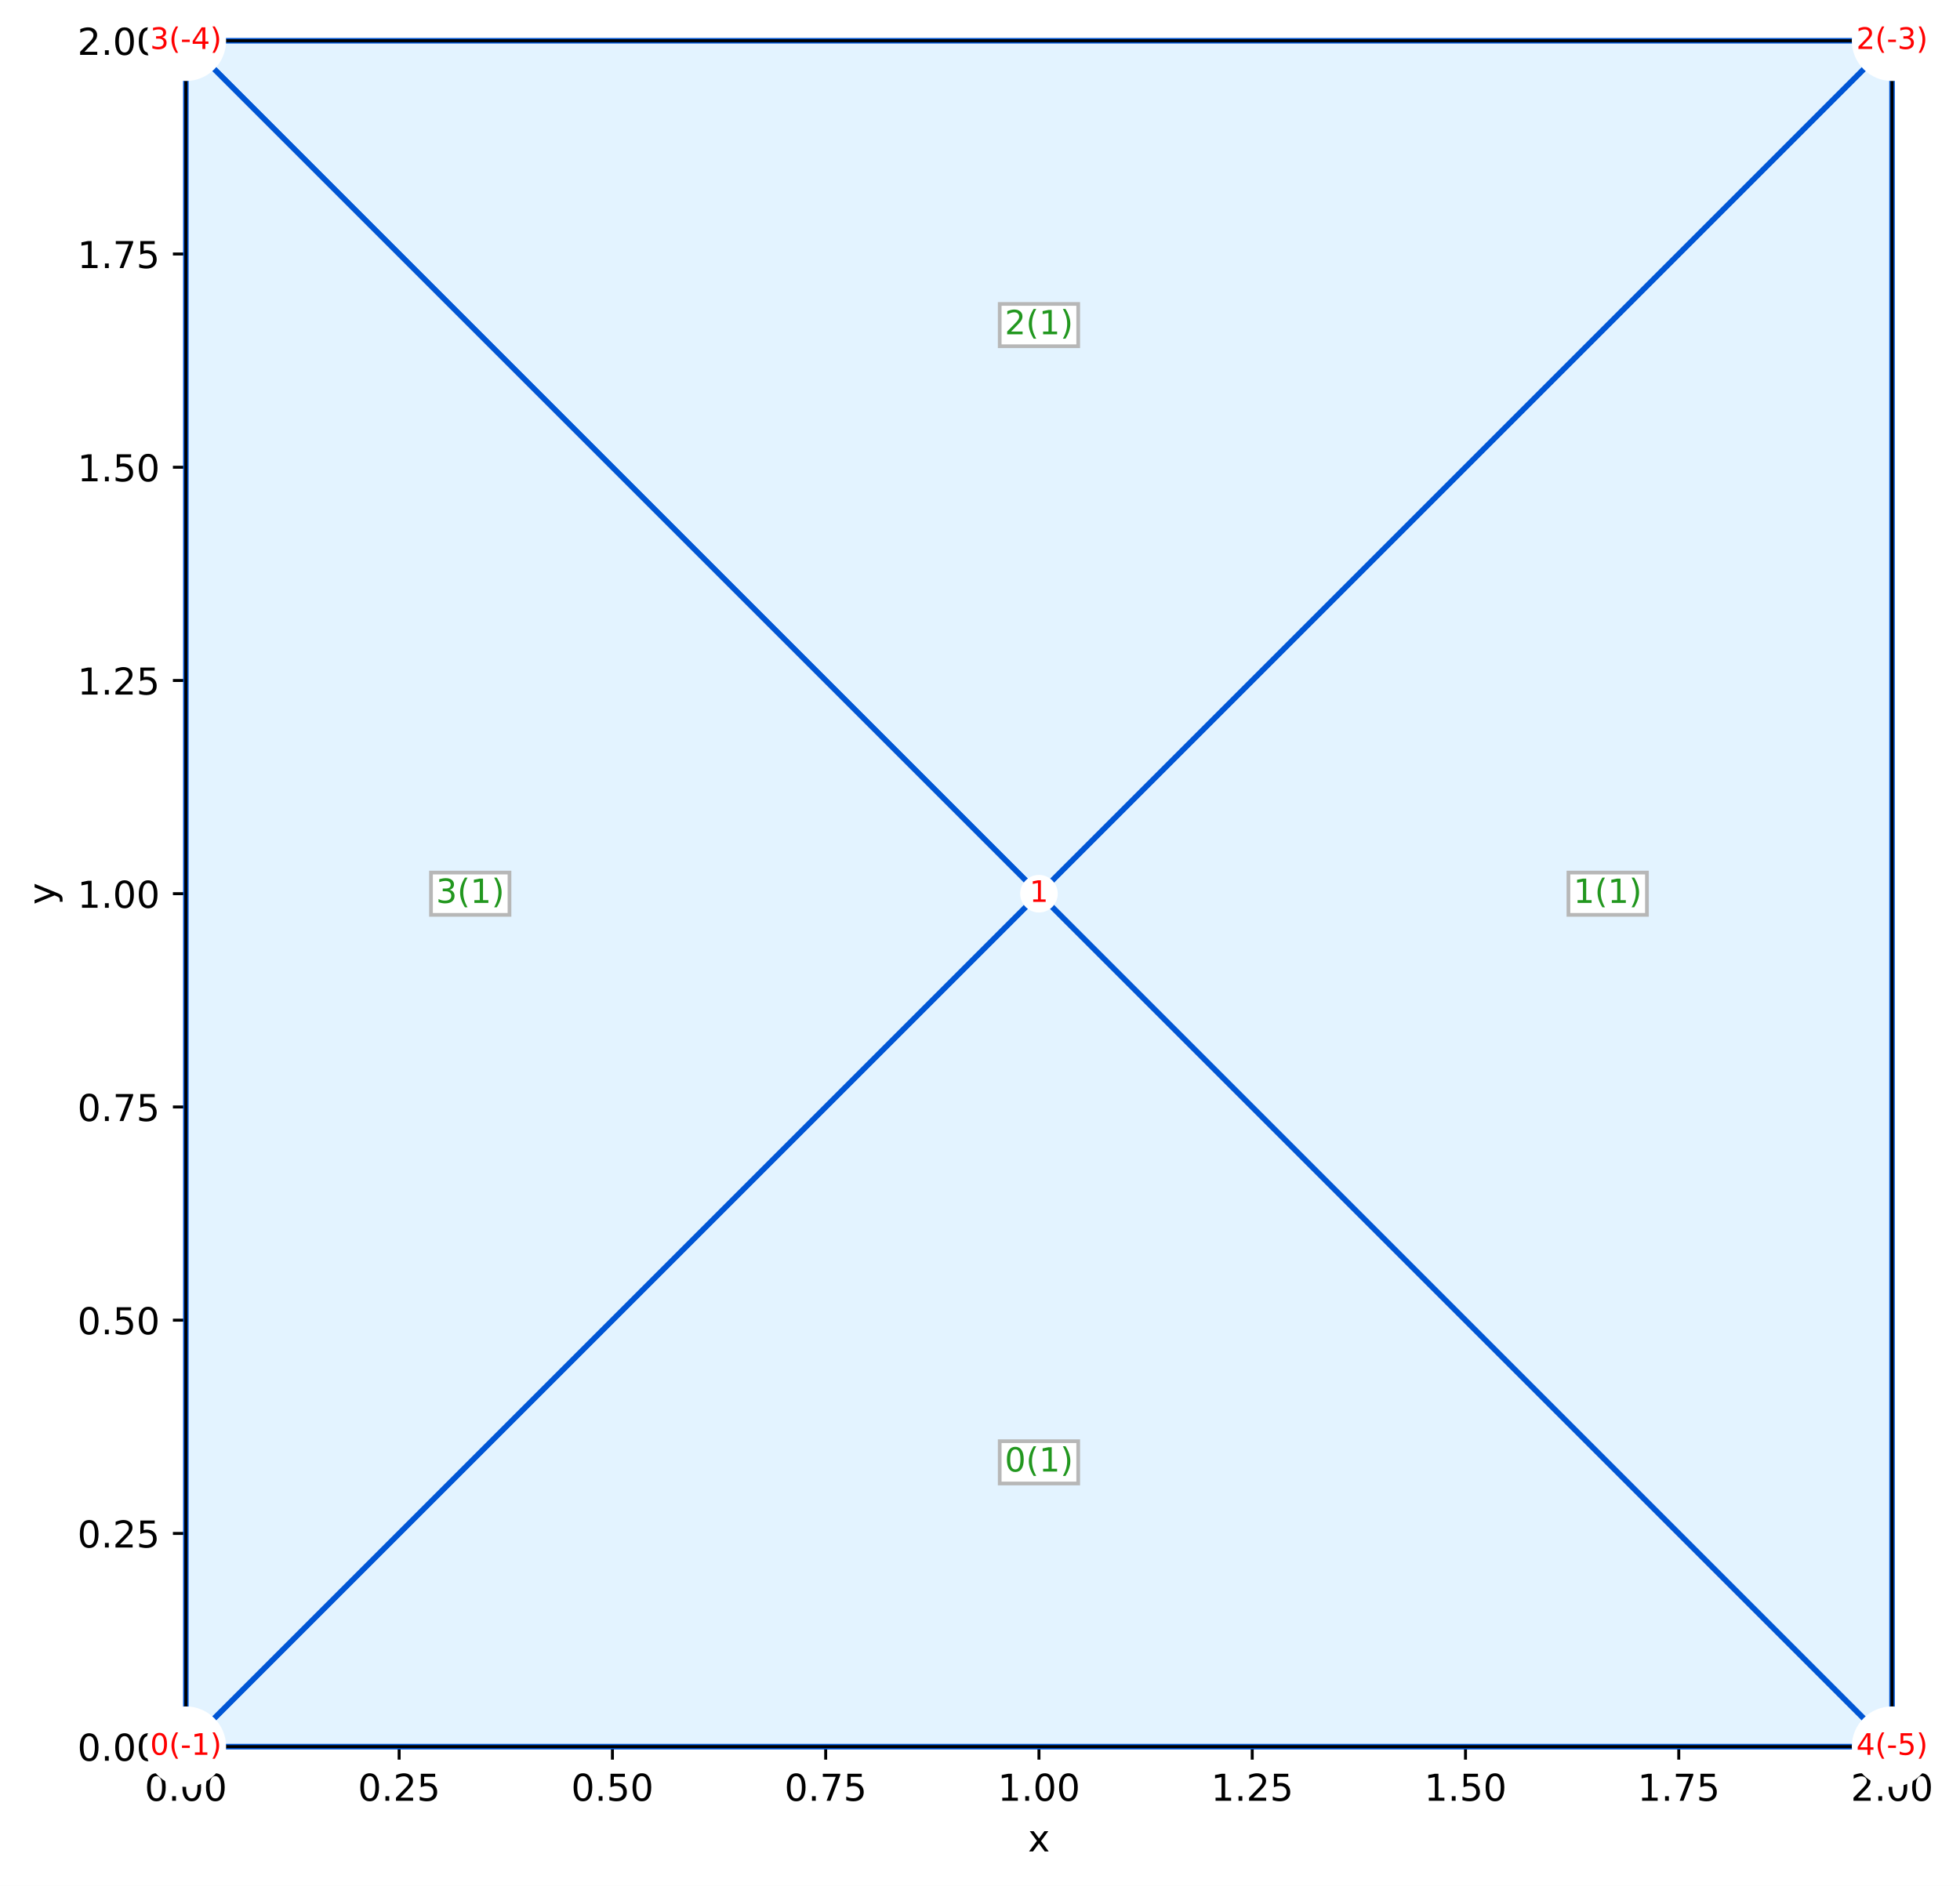
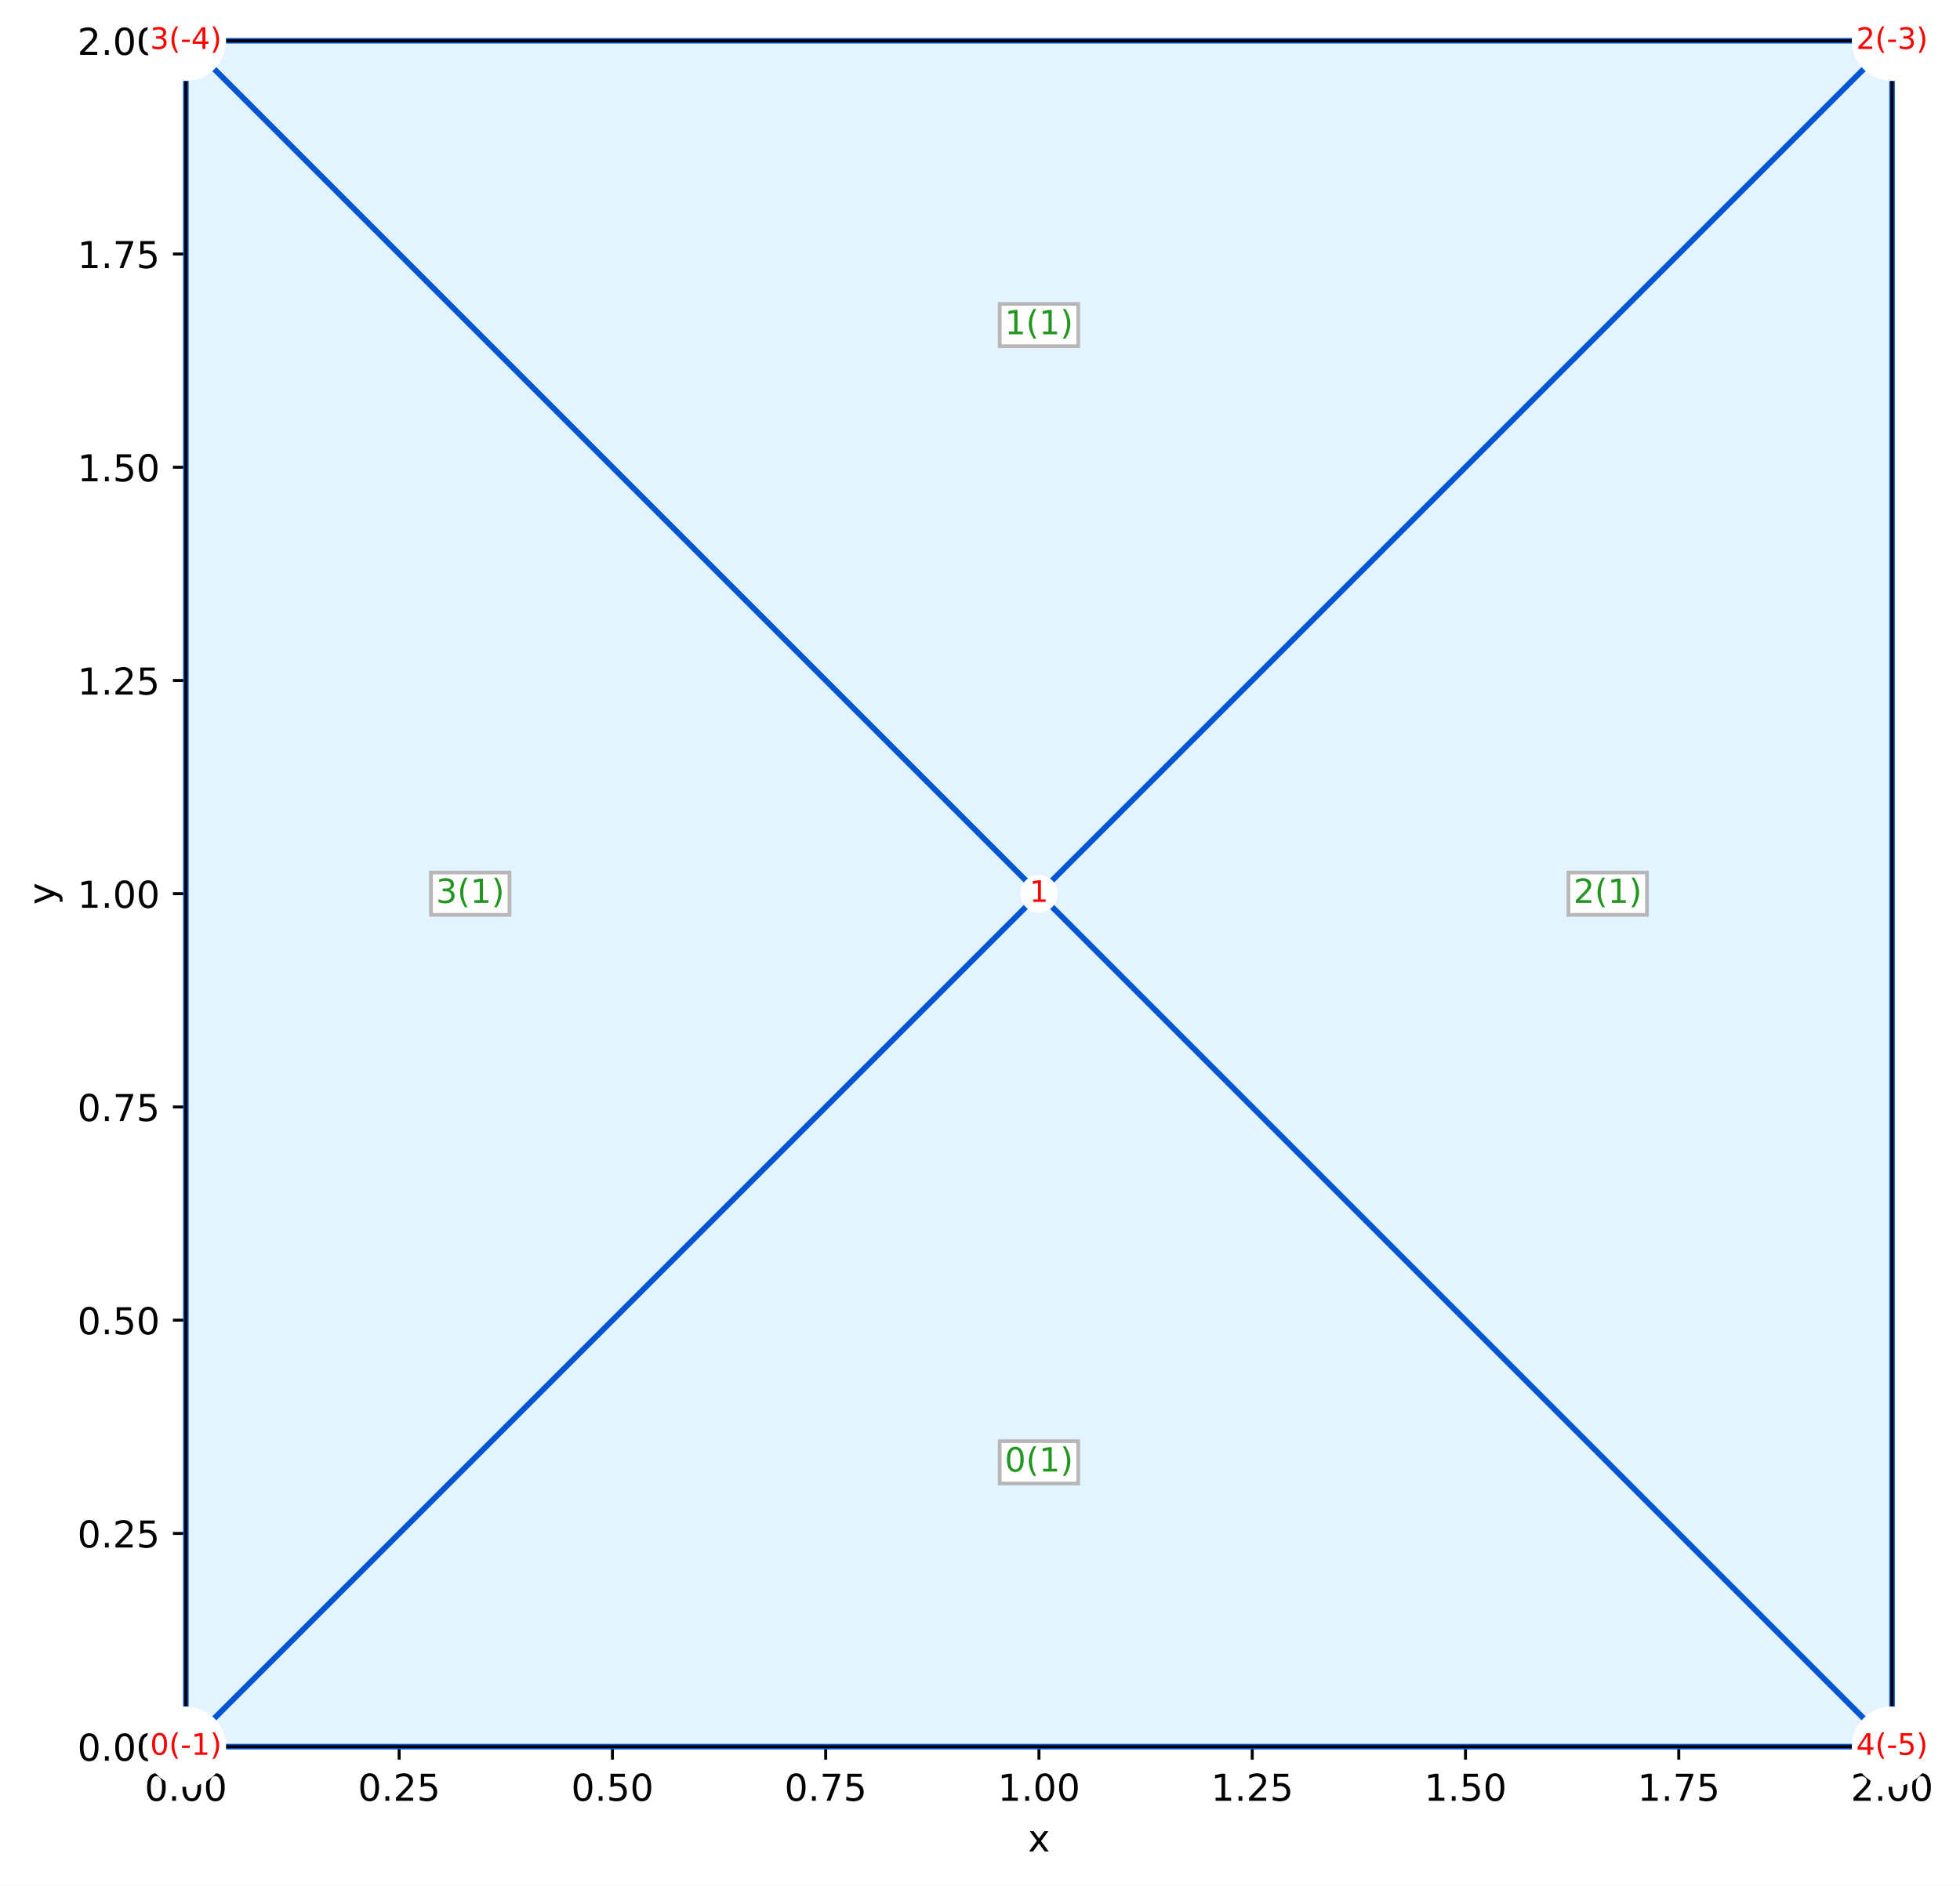
<svg xmlns="http://www.w3.org/2000/svg" xmlns:xlink="http://www.w3.org/1999/xlink" width="528.751pt" height="508.829pt" viewBox="0 0 528.751 508.829" version="1.1">
  <defs>
    <style type="text/css">*{stroke-linejoin: round; stroke-linecap: butt}</style>
  </defs>
  <g id="figure_1">
    <g id="patch_1">
      <path d="M 0 508.829  L 528.751 508.829  L 528.751 0  L 0 0  z " style="fill: #ffffff" />
    </g>
    <g id="axes_1">
      <g id="patch_2">
        <path d="M 50.144 471.273  L 510.418 471.273  L 510.418 10.999  L 50.144 10.999  z " style="fill: #ffffff" />
      </g>
      <g id="matplotlib.axis_1">
        <g id="xtick_1">
          <g id="line2d_1">
-             <path d="M 50.144 471.273  L 50.144 10.999  " clip-path="url(#p26b167fb71)" style="fill: none; stroke-dasharray: 2.96,1.28; stroke-dashoffset: 0; stroke: #808080; stroke-width: 0.8" />
+             <path d="M 50.144 471.273  L 50.144 10.999  " clip-path="url(#p4196c16959)" style="fill: none; stroke-dasharray: 2.96,1.28; stroke-dashoffset: 0; stroke: #808080; stroke-width: 0.8" />
          </g>
          <g id="line2d_2">
            <defs>
-               <path id="m21c4183a93" d="M 0 0  L 0 3.5  " style="stroke: #000000; stroke-width: 0.8" />
+               <path id="mf62c2fbb7c" d="M 0 0  L 0 3.5  " style="stroke: #000000; stroke-width: 0.8" />
            </defs>
            <g>
-               <use xlink:href="#m21c4183a93" x="50.144" y="471.273" style="stroke: #000000; stroke-width: 0.8" />
+               <use xlink:href="#mf62c2fbb7c" x="50.144" y="471.273" style="stroke: #000000; stroke-width: 0.8" />
            </g>
          </g>
          <g id="text_1">
            <g transform="translate(39.01094 485.8716)scale(0.1 -0.1)">
              <defs>
                <path id="DejaVuSans-30" d="M 2034 4250  Q 1547 4250 1301 3770  Q 1056 3291 1056 2328  Q 1056 1369 1301 889  Q 1547 409 2034 409  Q 2525 409 2770 889  Q 3016 1369 3016 2328  Q 3016 3291 2770 3770  Q 2525 4250 2034 4250  z M 2034 4750  Q 2819 4750 3233 4129  Q 3647 3509 3647 2328  Q 3647 1150 3233 529  Q 2819 -91 2034 -91  Q 1250 -91 836 529  Q 422 1150 422 2328  Q 422 3509 836 4129  Q 1250 4750 2034 4750  z " transform="scale(0.015625)" />
                <path id="DejaVuSans-2e" d="M 684 794  L 1344 794  L 1344 0  L 684 0  L 684 794  z " transform="scale(0.015625)" />
              </defs>
              <use xlink:href="#DejaVuSans-30" />
              <use xlink:href="#DejaVuSans-2e" x="63.623" />
              <use xlink:href="#DejaVuSans-30" x="95.41" />
              <use xlink:href="#DejaVuSans-30" x="159.033" />
            </g>
          </g>
        </g>
        <g id="xtick_2">
          <g id="line2d_3">
-             <path d="M 107.678 471.273  L 107.678 10.999  " clip-path="url(#p26b167fb71)" style="fill: none; stroke-dasharray: 2.96,1.28; stroke-dashoffset: 0; stroke: #808080; stroke-width: 0.8" />
+             <path d="M 107.678 471.273  L 107.678 10.999  " clip-path="url(#p4196c16959)" style="fill: none; stroke-dasharray: 2.96,1.28; stroke-dashoffset: 0; stroke: #808080; stroke-width: 0.8" />
          </g>
          <g id="line2d_4">
            <g>
-               <use xlink:href="#m21c4183a93" x="107.678" y="471.273" style="stroke: #000000; stroke-width: 0.8" />
+               <use xlink:href="#mf62c2fbb7c" x="107.678" y="471.273" style="stroke: #000000; stroke-width: 0.8" />
            </g>
          </g>
          <g id="text_2">
            <g transform="translate(96.54518 485.8716)scale(0.1 -0.1)">
              <defs>
                <path id="DejaVuSans-32" d="M 1228 531  L 3431 531  L 3431 0  L 469 0  L 469 531  Q 828 903 1448 1529  Q 2069 2156 2228 2338  Q 2531 2678 2651 2914  Q 2772 3150 2772 3378  Q 2772 3750 2511 3984  Q 2250 4219 1831 4219  Q 1534 4219 1204 4116  Q 875 4013 500 3803  L 500 4441  Q 881 4594 1212 4672  Q 1544 4750 1819 4750  Q 2544 4750 2975 4387  Q 3406 4025 3406 3419  Q 3406 3131 3298 2873  Q 3191 2616 2906 2266  Q 2828 2175 2409 1742  Q 1991 1309 1228 531  z " transform="scale(0.015625)" />
                <path id="DejaVuSans-35" d="M 691 4666  L 3169 4666  L 3169 4134  L 1269 4134  L 1269 2991  Q 1406 3038 1543 3061  Q 1681 3084 1819 3084  Q 2600 3084 3056 2656  Q 3513 2228 3513 1497  Q 3513 744 3044 326  Q 2575 -91 1722 -91  Q 1428 -91 1123 -41  Q 819 9 494 109  L 494 744  Q 775 591 1075 516  Q 1375 441 1709 441  Q 2250 441 2565 725  Q 2881 1009 2881 1497  Q 2881 1984 2565 2268  Q 2250 2553 1709 2553  Q 1456 2553 1204 2497  Q 953 2441 691 2322  L 691 4666  z " transform="scale(0.015625)" />
              </defs>
              <use xlink:href="#DejaVuSans-30" />
              <use xlink:href="#DejaVuSans-2e" x="63.623" />
              <use xlink:href="#DejaVuSans-32" x="95.41" />
              <use xlink:href="#DejaVuSans-35" x="159.033" />
            </g>
          </g>
        </g>
        <g id="xtick_3">
          <g id="line2d_5">
-             <path d="M 165.212 471.273  L 165.212 10.999  " clip-path="url(#p26b167fb71)" style="fill: none; stroke-dasharray: 2.96,1.28; stroke-dashoffset: 0; stroke: #808080; stroke-width: 0.8" />
+             <path d="M 165.212 471.273  L 165.212 10.999  " clip-path="url(#p4196c16959)" style="fill: none; stroke-dasharray: 2.96,1.28; stroke-dashoffset: 0; stroke: #808080; stroke-width: 0.8" />
          </g>
          <g id="line2d_6">
            <g>
-               <use xlink:href="#m21c4183a93" x="165.212" y="471.273" style="stroke: #000000; stroke-width: 0.8" />
+               <use xlink:href="#mf62c2fbb7c" x="165.212" y="471.273" style="stroke: #000000; stroke-width: 0.8" />
            </g>
          </g>
          <g id="text_3">
            <g transform="translate(154.0794 485.8716)scale(0.1 -0.1)">
              <use xlink:href="#DejaVuSans-30" />
              <use xlink:href="#DejaVuSans-2e" x="63.623" />
              <use xlink:href="#DejaVuSans-35" x="95.41" />
              <use xlink:href="#DejaVuSans-30" x="159.033" />
            </g>
          </g>
        </g>
        <g id="xtick_4">
          <g id="line2d_7">
-             <path d="M 222.746 471.273  L 222.746 10.999  " clip-path="url(#p26b167fb71)" style="fill: none; stroke-dasharray: 2.96,1.28; stroke-dashoffset: 0; stroke: #808080; stroke-width: 0.8" />
+             <path d="M 222.746 471.273  L 222.746 10.999  " clip-path="url(#p4196c16959)" style="fill: none; stroke-dasharray: 2.96,1.28; stroke-dashoffset: 0; stroke: #808080; stroke-width: 0.8" />
          </g>
          <g id="line2d_8">
            <g>
-               <use xlink:href="#m21c4183a93" x="222.746" y="471.273" style="stroke: #000000; stroke-width: 0.8" />
+               <use xlink:href="#mf62c2fbb7c" x="222.746" y="471.273" style="stroke: #000000; stroke-width: 0.8" />
            </g>
          </g>
          <g id="text_4">
            <g transform="translate(211.6137 485.8716)scale(0.1 -0.1)">
              <defs>
                <path id="DejaVuSans-37" d="M 525 4666  L 3525 4666  L 3525 4397  L 1831 0  L 1172 0  L 2766 4134  L 525 4134  L 525 4666  z " transform="scale(0.015625)" />
              </defs>
              <use xlink:href="#DejaVuSans-30" />
              <use xlink:href="#DejaVuSans-2e" x="63.623" />
              <use xlink:href="#DejaVuSans-37" x="95.41" />
              <use xlink:href="#DejaVuSans-35" x="159.033" />
            </g>
          </g>
        </g>
        <g id="xtick_5">
          <g id="line2d_9">
-             <path d="M 280.281 471.273  L 280.281 10.999  " clip-path="url(#p26b167fb71)" style="fill: none; stroke-dasharray: 2.96,1.28; stroke-dashoffset: 0; stroke: #808080; stroke-width: 0.8" />
+             <path d="M 280.281 471.273  L 280.281 10.999  " clip-path="url(#p4196c16959)" style="fill: none; stroke-dasharray: 2.96,1.28; stroke-dashoffset: 0; stroke: #808080; stroke-width: 0.8" />
          </g>
          <g id="line2d_10">
            <g>
-               <use xlink:href="#m21c4183a93" x="280.281" y="471.273" style="stroke: #000000; stroke-width: 0.8" />
+               <use xlink:href="#mf62c2fbb7c" x="280.281" y="471.273" style="stroke: #000000; stroke-width: 0.8" />
            </g>
          </g>
          <g id="text_5">
            <g transform="translate(269.1479 485.8716)scale(0.1 -0.1)">
              <defs>
                <path id="DejaVuSans-31" d="M 794 531  L 1825 531  L 1825 4091  L 703 3866  L 703 4441  L 1819 4666  L 2450 4666  L 2450 531  L 3481 531  L 3481 0  L 794 0  L 794 531  z " transform="scale(0.015625)" />
              </defs>
              <use xlink:href="#DejaVuSans-31" />
              <use xlink:href="#DejaVuSans-2e" x="63.623" />
              <use xlink:href="#DejaVuSans-30" x="95.41" />
              <use xlink:href="#DejaVuSans-30" x="159.033" />
            </g>
          </g>
        </g>
        <g id="xtick_6">
          <g id="line2d_11">
-             <path d="M 337.815 471.273  L 337.815 10.999  " clip-path="url(#p26b167fb71)" style="fill: none; stroke-dasharray: 2.96,1.28; stroke-dashoffset: 0; stroke: #808080; stroke-width: 0.8" />
+             <path d="M 337.815 471.273  L 337.815 10.999  " clip-path="url(#p4196c16959)" style="fill: none; stroke-dasharray: 2.96,1.28; stroke-dashoffset: 0; stroke: #808080; stroke-width: 0.8" />
          </g>
          <g id="line2d_12">
            <g>
-               <use xlink:href="#m21c4183a93" x="337.815" y="471.273" style="stroke: #000000; stroke-width: 0.8" />
+               <use xlink:href="#mf62c2fbb7c" x="337.815" y="471.273" style="stroke: #000000; stroke-width: 0.8" />
            </g>
          </g>
          <g id="text_6">
            <g transform="translate(326.6822 485.8716)scale(0.1 -0.1)">
              <use xlink:href="#DejaVuSans-31" />
              <use xlink:href="#DejaVuSans-2e" x="63.623" />
              <use xlink:href="#DejaVuSans-32" x="95.41" />
              <use xlink:href="#DejaVuSans-35" x="159.033" />
            </g>
          </g>
        </g>
        <g id="xtick_7">
          <g id="line2d_13">
-             <path d="M 395.349 471.273  L 395.349 10.999  " clip-path="url(#p26b167fb71)" style="fill: none; stroke-dasharray: 2.96,1.28; stroke-dashoffset: 0; stroke: #808080; stroke-width: 0.8" />
+             <path d="M 395.349 471.273  L 395.349 10.999  " clip-path="url(#p4196c16959)" style="fill: none; stroke-dasharray: 2.96,1.28; stroke-dashoffset: 0; stroke: #808080; stroke-width: 0.8" />
          </g>
          <g id="line2d_14">
            <g>
-               <use xlink:href="#m21c4183a93" x="395.349" y="471.273" style="stroke: #000000; stroke-width: 0.8" />
+               <use xlink:href="#mf62c2fbb7c" x="395.349" y="471.273" style="stroke: #000000; stroke-width: 0.8" />
            </g>
          </g>
          <g id="text_7">
            <g transform="translate(384.2164 485.8716)scale(0.1 -0.1)">
              <use xlink:href="#DejaVuSans-31" />
              <use xlink:href="#DejaVuSans-2e" x="63.623" />
              <use xlink:href="#DejaVuSans-35" x="95.41" />
              <use xlink:href="#DejaVuSans-30" x="159.033" />
            </g>
          </g>
        </g>
        <g id="xtick_8">
          <g id="line2d_15">
-             <path d="M 452.883 471.273  L 452.883 10.999  " clip-path="url(#p26b167fb71)" style="fill: none; stroke-dasharray: 2.96,1.28; stroke-dashoffset: 0; stroke: #808080; stroke-width: 0.8" />
+             <path d="M 452.883 471.273  L 452.883 10.999  " clip-path="url(#p4196c16959)" style="fill: none; stroke-dasharray: 2.96,1.28; stroke-dashoffset: 0; stroke: #808080; stroke-width: 0.8" />
          </g>
          <g id="line2d_16">
            <g>
-               <use xlink:href="#m21c4183a93" x="452.883" y="471.273" style="stroke: #000000; stroke-width: 0.8" />
+               <use xlink:href="#mf62c2fbb7c" x="452.883" y="471.273" style="stroke: #000000; stroke-width: 0.8" />
            </g>
          </g>
          <g id="text_8">
            <g transform="translate(441.7507 485.8716)scale(0.1 -0.1)">
              <use xlink:href="#DejaVuSans-31" />
              <use xlink:href="#DejaVuSans-2e" x="63.623" />
              <use xlink:href="#DejaVuSans-37" x="95.41" />
              <use xlink:href="#DejaVuSans-35" x="159.033" />
            </g>
          </g>
        </g>
        <g id="xtick_9">
          <g id="line2d_17">
-             <path d="M 510.418 471.273  L 510.418 10.999  " clip-path="url(#p26b167fb71)" style="fill: none; stroke-dasharray: 2.96,1.28; stroke-dashoffset: 0; stroke: #808080; stroke-width: 0.8" />
+             <path d="M 510.418 471.273  L 510.418 10.999  " clip-path="url(#p4196c16959)" style="fill: none; stroke-dasharray: 2.96,1.28; stroke-dashoffset: 0; stroke: #808080; stroke-width: 0.8" />
          </g>
          <g id="line2d_18">
            <g>
-               <use xlink:href="#m21c4183a93" x="510.418" y="471.273" style="stroke: #000000; stroke-width: 0.8" />
+               <use xlink:href="#mf62c2fbb7c" x="510.418" y="471.273" style="stroke: #000000; stroke-width: 0.8" />
            </g>
          </g>
          <g id="text_9">
            <g transform="translate(499.2849 485.8716)scale(0.1 -0.1)">
              <use xlink:href="#DejaVuSans-32" />
              <use xlink:href="#DejaVuSans-2e" x="63.623" />
              <use xlink:href="#DejaVuSans-30" x="95.41" />
              <use xlink:href="#DejaVuSans-30" x="159.033" />
            </g>
          </g>
        </g>
        <g id="text_10">
          <g transform="translate(277.3214 499.5498)scale(0.1 -0.1)">
            <defs>
              <path id="DejaVuSans-78" d="M 3513 3500  L 2247 1797  L 3578 0  L 2900 0  L 1881 1375  L 863 0  L 184 0  L 1544 1831  L 300 3500  L 978 3500  L 1906 2253  L 2834 3500  L 3513 3500  z " transform="scale(0.015625)" />
            </defs>
            <use xlink:href="#DejaVuSans-78" />
          </g>
        </g>
      </g>
      <g id="matplotlib.axis_2">
        <g id="ytick_1">
          <g id="line2d_19">
-             <path d="M 50.144 471.273  L 510.418 471.273  " clip-path="url(#p26b167fb71)" style="fill: none; stroke-dasharray: 2.96,1.28; stroke-dashoffset: 0; stroke: #808080; stroke-width: 0.8" />
+             <path d="M 50.144 471.273  L 510.418 471.273  " clip-path="url(#p4196c16959)" style="fill: none; stroke-dasharray: 2.96,1.28; stroke-dashoffset: 0; stroke: #808080; stroke-width: 0.8" />
          </g>
          <g id="line2d_20">
            <defs>
-               <path id="mda765d239a" d="M 0 0  L -3.5 0  " style="stroke: #000000; stroke-width: 0.8" />
+               <path id="ma994cf4a4c" d="M 0 0  L -3.5 0  " style="stroke: #000000; stroke-width: 0.8" />
            </defs>
            <g>
-               <use xlink:href="#mda765d239a" x="50.144" y="471.273" style="stroke: #000000; stroke-width: 0.8" />
+               <use xlink:href="#ma994cf4a4c" x="50.144" y="471.273" style="stroke: #000000; stroke-width: 0.8" />
            </g>
          </g>
          <g id="text_11">
            <g transform="translate(20.87813 475.0724)scale(0.1 -0.1)">
              <use xlink:href="#DejaVuSans-30" />
              <use xlink:href="#DejaVuSans-2e" x="63.623" />
              <use xlink:href="#DejaVuSans-30" x="95.41" />
              <use xlink:href="#DejaVuSans-30" x="159.033" />
            </g>
          </g>
        </g>
        <g id="ytick_2">
          <g id="line2d_21">
-             <path d="M 50.144 413.739  L 510.418 413.739  " clip-path="url(#p26b167fb71)" style="fill: none; stroke-dasharray: 2.96,1.28; stroke-dashoffset: 0; stroke: #808080; stroke-width: 0.8" />
+             <path d="M 50.144 413.739  L 510.418 413.739  " clip-path="url(#p4196c16959)" style="fill: none; stroke-dasharray: 2.96,1.28; stroke-dashoffset: 0; stroke: #808080; stroke-width: 0.8" />
          </g>
          <g id="line2d_22">
            <g>
-               <use xlink:href="#mda765d239a" x="50.144" y="413.739" style="stroke: #000000; stroke-width: 0.8" />
+               <use xlink:href="#ma994cf4a4c" x="50.144" y="413.739" style="stroke: #000000; stroke-width: 0.8" />
            </g>
          </g>
          <g id="text_12">
            <g transform="translate(20.87813 417.5382)scale(0.1 -0.1)">
              <use xlink:href="#DejaVuSans-30" />
              <use xlink:href="#DejaVuSans-2e" x="63.623" />
              <use xlink:href="#DejaVuSans-32" x="95.41" />
              <use xlink:href="#DejaVuSans-35" x="159.033" />
            </g>
          </g>
        </g>
        <g id="ytick_3">
          <g id="line2d_23">
-             <path d="M 50.144 356.205  L 510.418 356.205  " clip-path="url(#p26b167fb71)" style="fill: none; stroke-dasharray: 2.96,1.28; stroke-dashoffset: 0; stroke: #808080; stroke-width: 0.8" />
+             <path d="M 50.144 356.205  L 510.418 356.205  " clip-path="url(#p4196c16959)" style="fill: none; stroke-dasharray: 2.96,1.28; stroke-dashoffset: 0; stroke: #808080; stroke-width: 0.8" />
          </g>
          <g id="line2d_24">
            <g>
-               <use xlink:href="#mda765d239a" x="50.144" y="356.205" style="stroke: #000000; stroke-width: 0.8" />
+               <use xlink:href="#ma994cf4a4c" x="50.144" y="356.205" style="stroke: #000000; stroke-width: 0.8" />
            </g>
          </g>
          <g id="text_13">
            <g transform="translate(20.87813 360.0039)scale(0.1 -0.1)">
              <use xlink:href="#DejaVuSans-30" />
              <use xlink:href="#DejaVuSans-2e" x="63.623" />
              <use xlink:href="#DejaVuSans-35" x="95.41" />
              <use xlink:href="#DejaVuSans-30" x="159.033" />
            </g>
          </g>
        </g>
        <g id="ytick_4">
          <g id="line2d_25">
-             <path d="M 50.144 298.67  L 510.418 298.67  " clip-path="url(#p26b167fb71)" style="fill: none; stroke-dasharray: 2.96,1.28; stroke-dashoffset: 0; stroke: #808080; stroke-width: 0.8" />
+             <path d="M 50.144 298.67  L 510.418 298.67  " clip-path="url(#p4196c16959)" style="fill: none; stroke-dasharray: 2.96,1.28; stroke-dashoffset: 0; stroke: #808080; stroke-width: 0.8" />
          </g>
          <g id="line2d_26">
            <g>
-               <use xlink:href="#mda765d239a" x="50.144" y="298.67" style="stroke: #000000; stroke-width: 0.8" />
+               <use xlink:href="#ma994cf4a4c" x="50.144" y="298.67" style="stroke: #000000; stroke-width: 0.8" />
            </g>
          </g>
          <g id="text_14">
            <g transform="translate(20.87813 302.4697)scale(0.1 -0.1)">
              <use xlink:href="#DejaVuSans-30" />
              <use xlink:href="#DejaVuSans-2e" x="63.623" />
              <use xlink:href="#DejaVuSans-37" x="95.41" />
              <use xlink:href="#DejaVuSans-35" x="159.033" />
            </g>
          </g>
        </g>
        <g id="ytick_5">
          <g id="line2d_27">
-             <path d="M 50.144 241.136  L 510.418 241.136  " clip-path="url(#p26b167fb71)" style="fill: none; stroke-dasharray: 2.96,1.28; stroke-dashoffset: 0; stroke: #808080; stroke-width: 0.8" />
+             <path d="M 50.144 241.136  L 510.418 241.136  " clip-path="url(#p4196c16959)" style="fill: none; stroke-dasharray: 2.96,1.28; stroke-dashoffset: 0; stroke: #808080; stroke-width: 0.8" />
          </g>
          <g id="line2d_28">
            <g>
-               <use xlink:href="#mda765d239a" x="50.144" y="241.136" style="stroke: #000000; stroke-width: 0.8" />
+               <use xlink:href="#ma994cf4a4c" x="50.144" y="241.136" style="stroke: #000000; stroke-width: 0.8" />
            </g>
          </g>
          <g id="text_15">
            <g transform="translate(20.87813 244.9354)scale(0.1 -0.1)">
              <use xlink:href="#DejaVuSans-31" />
              <use xlink:href="#DejaVuSans-2e" x="63.623" />
              <use xlink:href="#DejaVuSans-30" x="95.41" />
              <use xlink:href="#DejaVuSans-30" x="159.033" />
            </g>
          </g>
        </g>
        <g id="ytick_6">
          <g id="line2d_29">
-             <path d="M 50.144 183.602  L 510.418 183.602  " clip-path="url(#p26b167fb71)" style="fill: none; stroke-dasharray: 2.96,1.28; stroke-dashoffset: 0; stroke: #808080; stroke-width: 0.8" />
+             <path d="M 50.144 183.602  L 510.418 183.602  " clip-path="url(#p4196c16959)" style="fill: none; stroke-dasharray: 2.96,1.28; stroke-dashoffset: 0; stroke: #808080; stroke-width: 0.8" />
          </g>
          <g id="line2d_30">
            <g>
-               <use xlink:href="#mda765d239a" x="50.144" y="183.602" style="stroke: #000000; stroke-width: 0.8" />
+               <use xlink:href="#ma994cf4a4c" x="50.144" y="183.602" style="stroke: #000000; stroke-width: 0.8" />
            </g>
          </g>
          <g id="text_16">
            <g transform="translate(20.87813 187.4012)scale(0.1 -0.1)">
              <use xlink:href="#DejaVuSans-31" />
              <use xlink:href="#DejaVuSans-2e" x="63.623" />
              <use xlink:href="#DejaVuSans-32" x="95.41" />
              <use xlink:href="#DejaVuSans-35" x="159.033" />
            </g>
          </g>
        </g>
        <g id="ytick_7">
          <g id="line2d_31">
-             <path d="M 50.144 126.068  L 510.418 126.068  " clip-path="url(#p26b167fb71)" style="fill: none; stroke-dasharray: 2.96,1.28; stroke-dashoffset: 0; stroke: #808080; stroke-width: 0.8" />
+             <path d="M 50.144 126.068  L 510.418 126.068  " clip-path="url(#p4196c16959)" style="fill: none; stroke-dasharray: 2.96,1.28; stroke-dashoffset: 0; stroke: #808080; stroke-width: 0.8" />
          </g>
          <g id="line2d_32">
            <g>
-               <use xlink:href="#mda765d239a" x="50.144" y="126.068" style="stroke: #000000; stroke-width: 0.8" />
+               <use xlink:href="#ma994cf4a4c" x="50.144" y="126.068" style="stroke: #000000; stroke-width: 0.8" />
            </g>
          </g>
          <g id="text_17">
            <g transform="translate(20.87813 129.8669)scale(0.1 -0.1)">
              <use xlink:href="#DejaVuSans-31" />
              <use xlink:href="#DejaVuSans-2e" x="63.623" />
              <use xlink:href="#DejaVuSans-35" x="95.41" />
              <use xlink:href="#DejaVuSans-30" x="159.033" />
            </g>
          </g>
        </g>
        <g id="ytick_8">
          <g id="line2d_33">
-             <path d="M 50.144 68.533  L 510.418 68.533  " clip-path="url(#p26b167fb71)" style="fill: none; stroke-dasharray: 2.96,1.28; stroke-dashoffset: 0; stroke: #808080; stroke-width: 0.8" />
+             <path d="M 50.144 68.533  L 510.418 68.533  " clip-path="url(#p4196c16959)" style="fill: none; stroke-dasharray: 2.96,1.28; stroke-dashoffset: 0; stroke: #808080; stroke-width: 0.8" />
          </g>
          <g id="line2d_34">
            <g>
-               <use xlink:href="#mda765d239a" x="50.144" y="68.533" style="stroke: #000000; stroke-width: 0.8" />
+               <use xlink:href="#ma994cf4a4c" x="50.144" y="68.533" style="stroke: #000000; stroke-width: 0.8" />
            </g>
          </g>
          <g id="text_18">
            <g transform="translate(20.87813 72.33268)scale(0.1 -0.1)">
              <use xlink:href="#DejaVuSans-31" />
              <use xlink:href="#DejaVuSans-2e" x="63.623" />
              <use xlink:href="#DejaVuSans-37" x="95.41" />
              <use xlink:href="#DejaVuSans-35" x="159.033" />
            </g>
          </g>
        </g>
        <g id="ytick_9">
          <g id="line2d_35">
-             <path d="M 50.144 10.999  L 510.418 10.999  " clip-path="url(#p26b167fb71)" style="fill: none; stroke-dasharray: 2.96,1.28; stroke-dashoffset: 0; stroke: #808080; stroke-width: 0.8" />
+             <path d="M 50.144 10.999  L 510.418 10.999  " clip-path="url(#p4196c16959)" style="fill: none; stroke-dasharray: 2.96,1.28; stroke-dashoffset: 0; stroke: #808080; stroke-width: 0.8" />
          </g>
          <g id="line2d_36">
            <g>
-               <use xlink:href="#mda765d239a" x="50.144" y="10.999" style="stroke: #000000; stroke-width: 0.8" />
+               <use xlink:href="#ma994cf4a4c" x="50.144" y="10.999" style="stroke: #000000; stroke-width: 0.8" />
            </g>
          </g>
          <g id="text_19">
            <g transform="translate(20.87813 14.79844)scale(0.1 -0.1)">
              <use xlink:href="#DejaVuSans-32" />
              <use xlink:href="#DejaVuSans-2e" x="63.623" />
              <use xlink:href="#DejaVuSans-30" x="95.41" />
              <use xlink:href="#DejaVuSans-30" x="159.033" />
            </g>
          </g>
        </g>
        <g id="text_20">
          <g transform="translate(14.79844 244.0956)rotate(-90)scale(0.1 -0.1)">
            <defs>
              <path id="DejaVuSans-79" d="M 2059 -325  Q 1816 -950 1584 -1140  Q 1353 -1331 966 -1331  L 506 -1331  L 506 -850  L 844 -850  Q 1081 -850 1212 -737  Q 1344 -625 1503 -206  L 1606 56  L 191 3500  L 800 3500  L 1894 763  L 2988 3500  L 3597 3500  L 2059 -325  z " transform="scale(0.015625)" />
            </defs>
            <use xlink:href="#DejaVuSans-79" />
          </g>
        </g>
      </g>
      <g id="patch_3">
        <path d="M 280.281 241.136  L 50.144 471.273  L 510.418 471.273  L 280.281 241.136  " style="fill: #e3f3ff; stroke: #0055d4; stroke-width: 1.5; stroke-linejoin: miter" />
      </g>
      <g id="patch_4">
+         <path d="M 280.281 241.136  L 510.418 10.999  L 50.144 10.999  L 280.281 241.136  " style="fill: #e3f3ff; stroke: #0055d4; stroke-width: 1.5; stroke-linejoin: miter" />
+       </g>
+       <g id="patch_5">
        <path d="M 280.281 241.136  L 510.418 471.273  L 510.418 10.999  L 280.281 241.136  " style="fill: #e3f3ff; stroke: #0055d4; stroke-width: 1.5; stroke-linejoin: miter" />
-       </g>
-       <g id="patch_5">
-         <path d="M 280.281 241.136  L 510.418 10.999  L 50.144 10.999  L 280.281 241.136  " style="fill: #e3f3ff; stroke: #0055d4; stroke-width: 1.5; stroke-linejoin: miter" />
      </g>
      <g id="patch_6">
        <path d="M 280.281 241.136  L 50.144 10.999  L 50.144 471.273  L 280.281 241.136  " style="fill: #e3f3ff; stroke: #0055d4; stroke-width: 1.5; stroke-linejoin: miter" />
      </g>
      <g id="patch_7">
        <path d="M 50.144 471.273  L 50.144 10.999  " style="fill: none; stroke: #000000; stroke-width: 0.8; stroke-linejoin: miter; stroke-linecap: square" />
      </g>
      <g id="patch_8">
        <path d="M 510.418 471.273  L 510.418 10.999  " style="fill: none; stroke: #000000; stroke-width: 0.8; stroke-linejoin: miter; stroke-linecap: square" />
      </g>
      <g id="patch_9">
        <path d="M 50.144 471.273  L 510.418 471.273  " style="fill: none; stroke: #000000; stroke-width: 0.8; stroke-linejoin: miter; stroke-linecap: square" />
      </g>
      <g id="patch_10">
        <path d="M 50.144 10.999  L 510.418 10.999  " style="fill: none; stroke: #000000; stroke-width: 0.8; stroke-linejoin: miter; stroke-linecap: square" />
      </g>
      <g id="text_21">
        <g id="patch_11">
          <path d="M 269.693 400.266  L 290.868 400.266  L 290.868 388.856  L 269.693 388.856  z " style="fill: #ffffff; stroke: #b7b7b7; stroke-linejoin: miter" />
        </g>
        <g style="fill: #22971f" transform="translate(271.0431 397.0443)scale(0.09 -0.09)">
          <defs>
            <path id="DejaVuSans-28" d="M 1984 4856  Q 1566 4138 1362 3434  Q 1159 2731 1159 2009  Q 1159 1288 1364 580  Q 1569 -128 1984 -844  L 1484 -844  Q 1016 -109 783 600  Q 550 1309 550 2009  Q 550 2706 781 3412  Q 1013 4119 1484 4856  L 1984 4856  z " transform="scale(0.015625)" />
            <path id="DejaVuSans-29" d="M 513 4856  L 1013 4856  Q 1481 4119 1714 3412  Q 1947 2706 1947 2009  Q 1947 1309 1714 600  Q 1481 -109 1013 -844  L 513 -844  Q 928 -128 1133 580  Q 1338 1288 1338 2009  Q 1338 2731 1133 3434  Q 928 4138 513 4856  z " transform="scale(0.015625)" />
          </defs>
          <use xlink:href="#DejaVuSans-30" />
          <use xlink:href="#DejaVuSans-28" x="63.623" />
          <use xlink:href="#DejaVuSans-31" x="102.637" />
          <use xlink:href="#DejaVuSans-29" x="166.26" />
        </g>
      </g>
      <g id="text_22">
        <g id="patch_12">
-           <path d="M 423.118 246.841  L 444.293 246.841  L 444.293 235.431  L 423.118 235.431  z " style="fill: #ffffff; stroke: #b7b7b7; stroke-linejoin: miter" />
-         </g>
-         <g style="fill: #22971f" transform="translate(424.4677 243.6196)scale(0.09 -0.09)">
+           <path d="M 269.693 93.417  L 290.868 93.417  L 290.868 82.006  L 269.693 82.006  z " style="fill: #ffffff; stroke: #b7b7b7; stroke-linejoin: miter" />
+         </g>
+         <g style="fill: #22971f" transform="translate(271.0431 90.19499)scale(0.09 -0.09)">
          <use xlink:href="#DejaVuSans-31" />
          <use xlink:href="#DejaVuSans-28" x="63.623" />
          <use xlink:href="#DejaVuSans-31" x="102.637" />
          <use xlink:href="#DejaVuSans-29" x="166.26" />
        </g>
      </g>
      <g id="text_23">
        <g id="patch_13">
-           <path d="M 269.693 93.417  L 290.868 93.417  L 290.868 82.006  L 269.693 82.006  z " style="fill: #ffffff; stroke: #b7b7b7; stroke-linejoin: miter" />
-         </g>
-         <g style="fill: #22971f" transform="translate(271.0431 90.19499)scale(0.09 -0.09)">
+           <path d="M 423.118 246.841  L 444.293 246.841  L 444.293 235.431  L 423.118 235.431  z " style="fill: #ffffff; stroke: #b7b7b7; stroke-linejoin: miter" />
+         </g>
+         <g style="fill: #22971f" transform="translate(424.4677 243.6196)scale(0.09 -0.09)">
          <use xlink:href="#DejaVuSans-32" />
          <use xlink:href="#DejaVuSans-28" x="63.623" />
          <use xlink:href="#DejaVuSans-31" x="102.637" />
          <use xlink:href="#DejaVuSans-29" x="166.26" />
        </g>
      </g>
      <g id="text_24">
        <g id="patch_14">
          <path d="M 116.268 246.841  L 137.444 246.841  L 137.444 235.431  L 116.268 235.431  z " style="fill: #ffffff; stroke: #b7b7b7; stroke-linejoin: miter" />
        </g>
        <g style="fill: #22971f" transform="translate(117.6184 243.6196)scale(0.09 -0.09)">
          <defs>
            <path id="DejaVuSans-33" d="M 2597 2516  Q 3050 2419 3304 2112  Q 3559 1806 3559 1356  Q 3559 666 3084 287  Q 2609 -91 1734 -91  Q 1441 -91 1130 -33  Q 819 25 488 141  L 488 750  Q 750 597 1062 519  Q 1375 441 1716 441  Q 2309 441 2620 675  Q 2931 909 2931 1356  Q 2931 1769 2642 2001  Q 2353 2234 1838 2234  L 1294 2234  L 1294 2753  L 1863 2753  Q 2328 2753 2575 2939  Q 2822 3125 2822 3475  Q 2822 3834 2567 4026  Q 2313 4219 1838 4219  Q 1578 4219 1281 4162  Q 984 4106 628 3988  L 628 4550  Q 988 4650 1302 4700  Q 1616 4750 1894 4750  Q 2613 4750 3031 4423  Q 3450 4097 3450 3541  Q 3450 3153 3228 2886  Q 3006 2619 2597 2516  z " transform="scale(0.015625)" />
          </defs>
          <use xlink:href="#DejaVuSans-33" />
          <use xlink:href="#DejaVuSans-28" x="63.623" />
          <use xlink:href="#DejaVuSans-31" x="102.637" />
          <use xlink:href="#DejaVuSans-29" x="166.26" />
        </g>
      </g>
      <g id="text_25">
        <g id="patch_15">
          <path d="M 50.144 482.128  C 53.022 482.128 55.783 480.984 57.819 478.948  C 59.854 476.913 60.998 474.152 60.998 471.273  C 60.998 468.395 59.854 465.633 57.819 463.598  C 55.783 461.563 53.022 460.419 50.144 460.419  C 47.265 460.419 44.504 461.563 42.469 463.598  C 40.433 465.633 39.289 468.395 39.289 471.273  C 39.289 474.152 40.433 476.913 42.469 478.948  C 44.504 480.984 47.265 482.128 50.144 482.128  z " style="fill: #ffffff" />
        </g>
        <g style="fill: #ff0000" transform="translate(40.48938 473.4807)scale(0.08 -0.08)">
          <defs>
            <path id="DejaVuSans-2d" d="M 313 2009  L 1997 2009  L 1997 1497  L 313 1497  L 313 2009  z " transform="scale(0.015625)" />
          </defs>
          <use xlink:href="#DejaVuSans-30" />
          <use xlink:href="#DejaVuSans-28" x="63.623" />
          <use xlink:href="#DejaVuSans-2d" x="102.637" />
          <use xlink:href="#DejaVuSans-31" x="138.721" />
          <use xlink:href="#DejaVuSans-29" x="202.344" />
        </g>
      </g>
      <g id="text_26">
        <g id="patch_16">
          <path d="M 280.281 246.207  C 281.626 246.207 282.916 245.673 283.867 244.722  C 284.818 243.771 285.352 242.481 285.352 241.136  C 285.352 239.791 284.818 238.501 283.867 237.55  C 282.916 236.599 281.626 236.065 280.281 236.065  C 278.936 236.065 277.646 236.599 276.695 237.55  C 275.744 238.501 275.209 239.791 275.209 241.136  C 275.209 242.481 275.744 243.771 276.695 244.722  C 277.646 245.673 278.936 246.207 280.281 246.207  z " style="fill: #ffffff" />
        </g>
        <g style="fill: #ff0000" transform="translate(277.7357 243.3437)scale(0.08 -0.08)">
          <use xlink:href="#DejaVuSans-31" />
        </g>
      </g>
      <g id="text_27">
        <g id="patch_17">
          <path d="M 510.418 21.854  C 513.296 21.854 516.057 20.71 518.093 18.674  C 520.128 16.639 521.272 13.878 521.272 10.999  C 521.272 8.121 520.128 5.36 518.093 3.324  C 516.057 1.289 513.296 0.145 510.418 0.145  C 507.539 0.145 504.778 1.289 502.743 3.324  C 500.707 5.36 499.563 8.121 499.563 10.999  C 499.563 13.878 500.707 16.639 502.743 18.674  C 504.778 20.71 507.539 21.854 510.418 21.854  z " style="fill: #ffffff" />
        </g>
        <g style="fill: #ff0000" transform="translate(500.7633 13.20672)scale(0.08 -0.08)">
          <use xlink:href="#DejaVuSans-32" />
          <use xlink:href="#DejaVuSans-28" x="63.623" />
          <use xlink:href="#DejaVuSans-2d" x="102.637" />
          <use xlink:href="#DejaVuSans-33" x="138.721" />
          <use xlink:href="#DejaVuSans-29" x="202.344" />
        </g>
      </g>
      <g id="text_28">
        <g id="patch_18">
          <path d="M 50.144 21.854  C 53.022 21.854 55.783 20.71 57.819 18.674  C 59.854 16.639 60.998 13.878 60.998 10.999  C 60.998 8.121 59.854 5.36 57.819 3.324  C 55.783 1.289 53.022 0.145 50.144 0.145  C 47.265 0.145 44.504 1.289 42.469 3.324  C 40.433 5.36 39.289 8.121 39.289 10.999  C 39.289 13.878 40.433 16.639 42.469 18.674  C 44.504 20.71 47.265 21.854 50.144 21.854  z " style="fill: #ffffff" />
        </g>
        <g style="fill: #ff0000" transform="translate(40.48938 13.20672)scale(0.08 -0.08)">
          <defs>
            <path id="DejaVuSans-34" d="M 2419 4116  L 825 1625  L 2419 1625  L 2419 4116  z M 2253 4666  L 3047 4666  L 3047 1625  L 3713 1625  L 3713 1100  L 3047 1100  L 3047 0  L 2419 0  L 2419 1100  L 313 1100  L 313 1709  L 2253 4666  z " transform="scale(0.015625)" />
          </defs>
          <use xlink:href="#DejaVuSans-33" />
          <use xlink:href="#DejaVuSans-28" x="63.623" />
          <use xlink:href="#DejaVuSans-2d" x="102.637" />
          <use xlink:href="#DejaVuSans-34" x="138.721" />
          <use xlink:href="#DejaVuSans-29" x="202.344" />
        </g>
      </g>
      <g id="text_29">
        <g id="patch_19">
          <path d="M 510.418 482.128  C 513.296 482.128 516.057 480.984 518.093 478.948  C 520.128 476.913 521.272 474.152 521.272 471.273  C 521.272 468.395 520.128 465.633 518.093 463.598  C 516.057 461.563 513.296 460.419 510.418 460.419  C 507.539 460.419 504.778 461.563 502.743 463.598  C 500.707 465.633 499.563 468.395 499.563 471.273  C 499.563 474.152 500.707 476.913 502.743 478.948  C 504.778 480.984 507.539 482.128 510.418 482.128  z " style="fill: #ffffff" />
        </g>
        <g style="fill: #ff0000" transform="translate(500.7633 473.4807)scale(0.08 -0.08)">
          <use xlink:href="#DejaVuSans-34" />
          <use xlink:href="#DejaVuSans-28" x="63.623" />
          <use xlink:href="#DejaVuSans-2d" x="102.637" />
          <use xlink:href="#DejaVuSans-35" x="138.721" />
          <use xlink:href="#DejaVuSans-29" x="202.344" />
        </g>
      </g>
    </g>
  </g>
  <defs>
-     <clipPath id="p26b167fb71">
+     <clipPath id="p4196c16959">
      <rect x="50.144" y="10.999" width="460.274" height="460.274" />
    </clipPath>
  </defs>
</svg>
